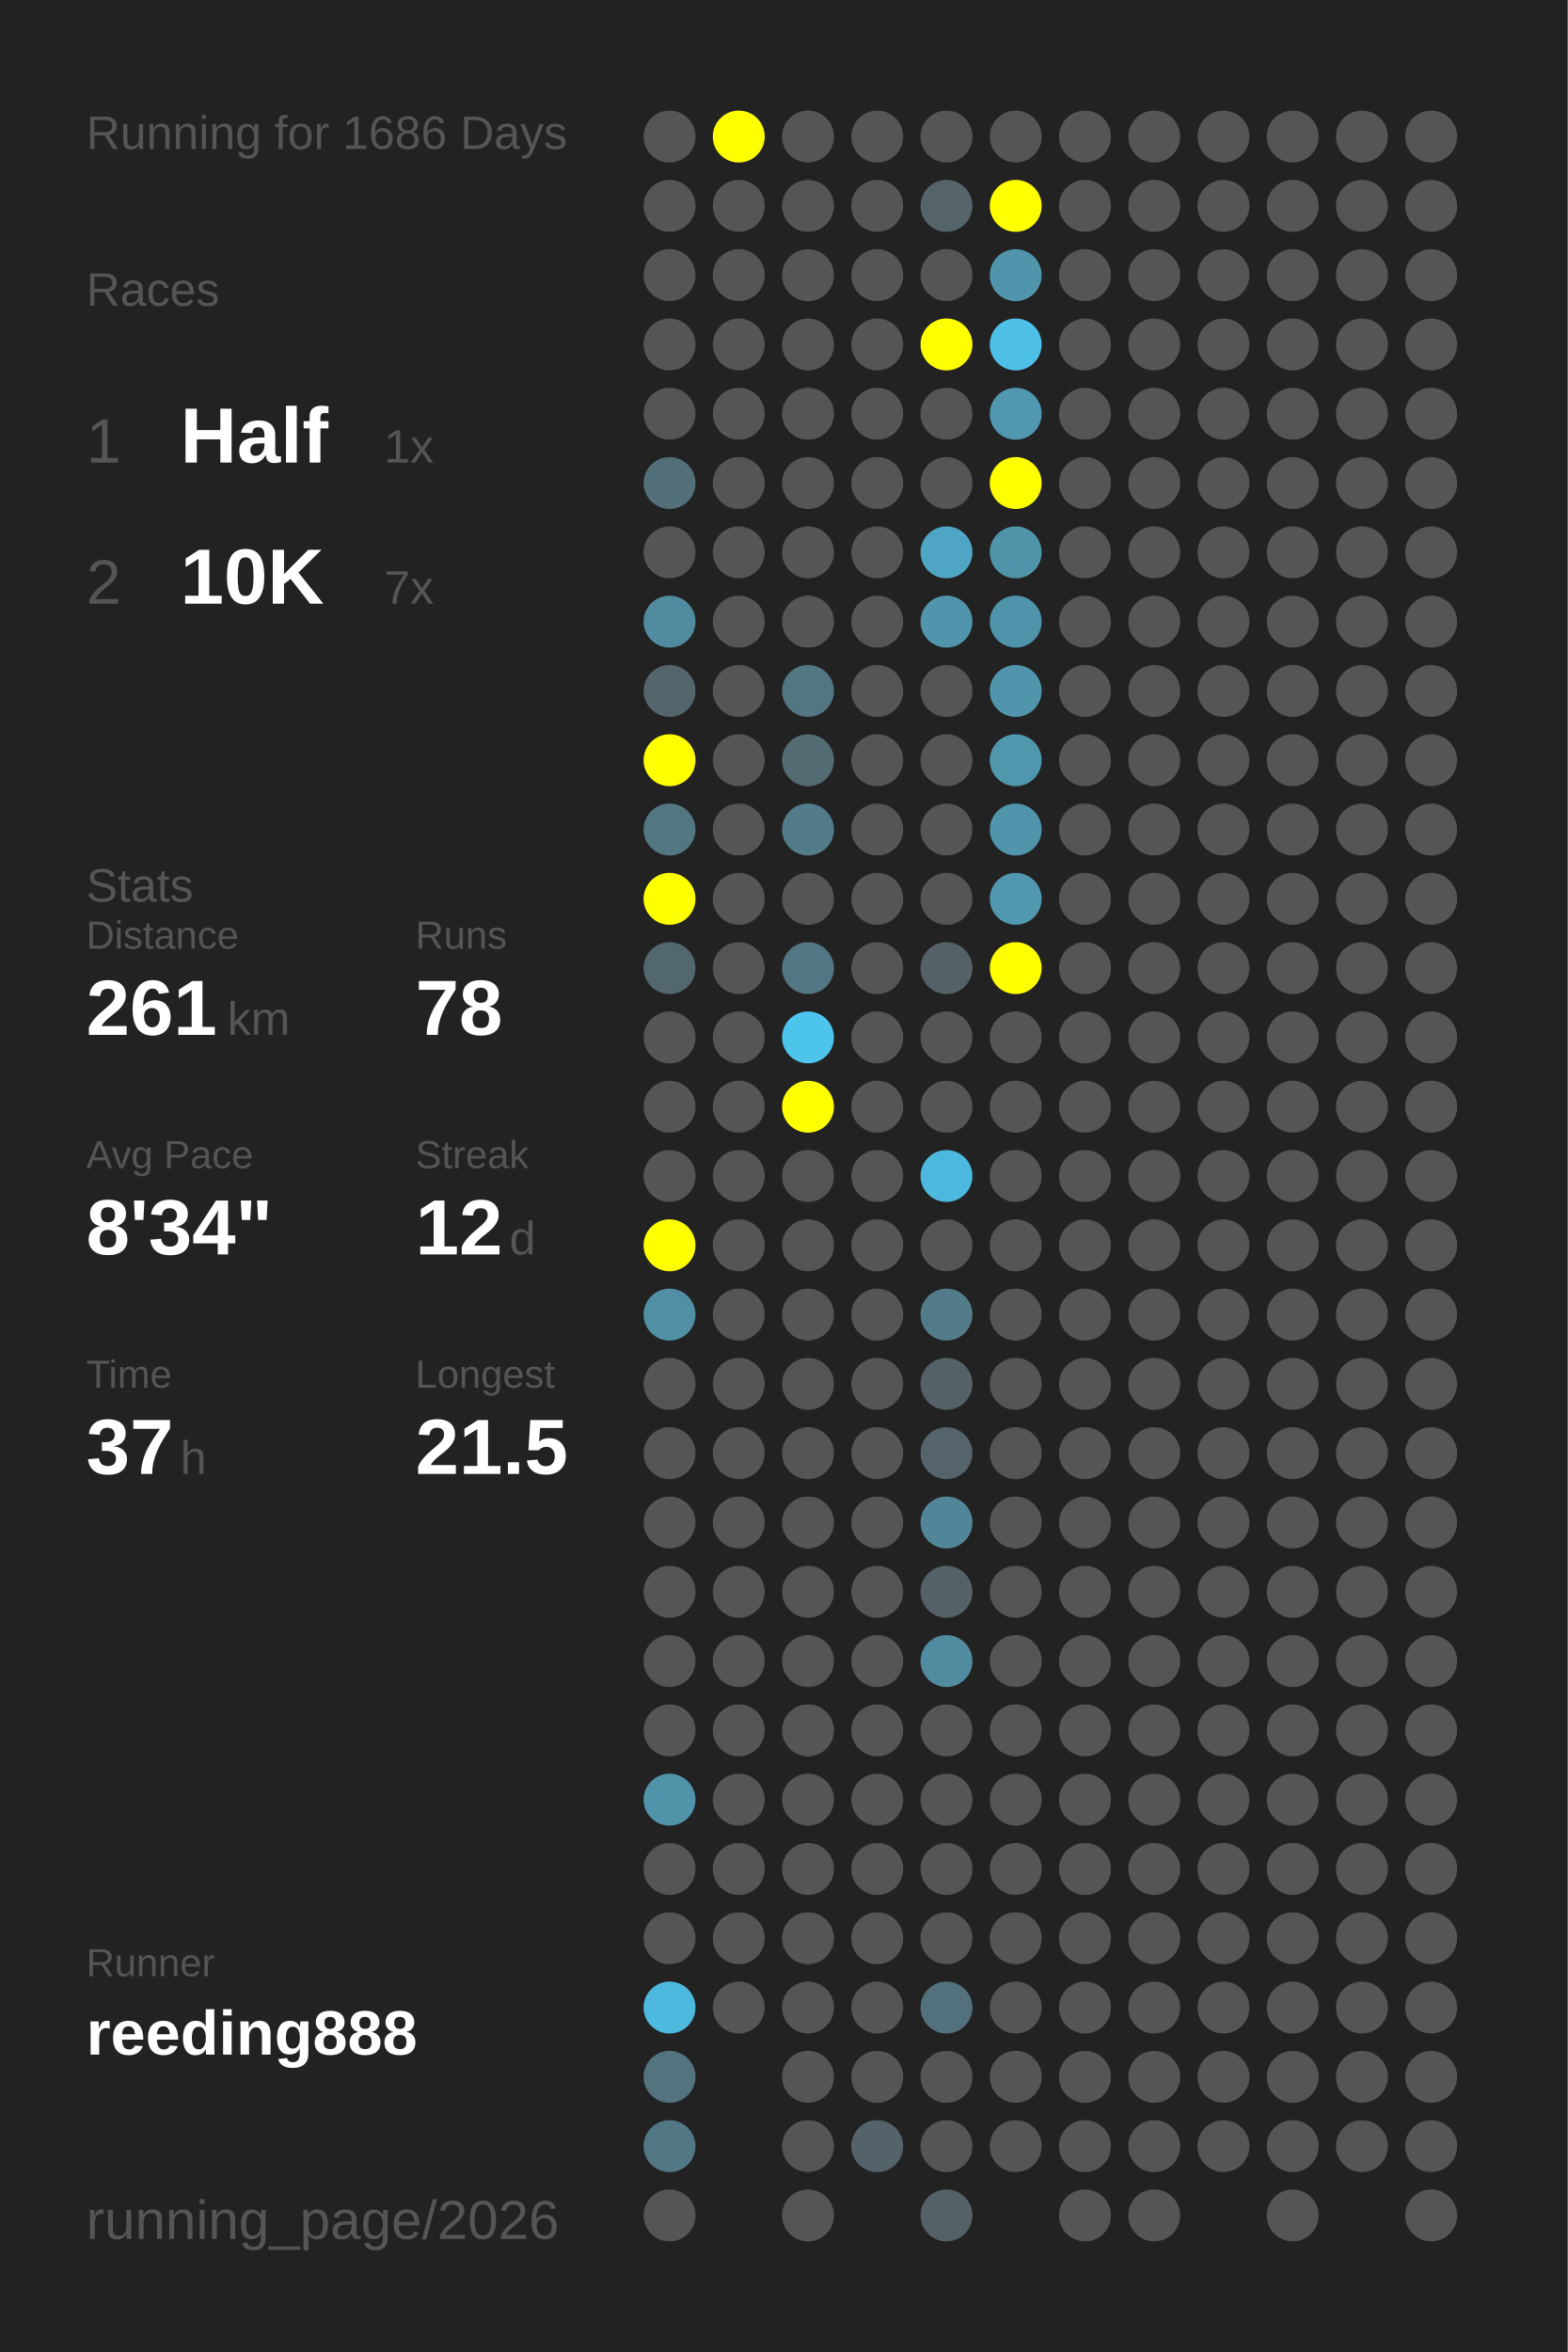
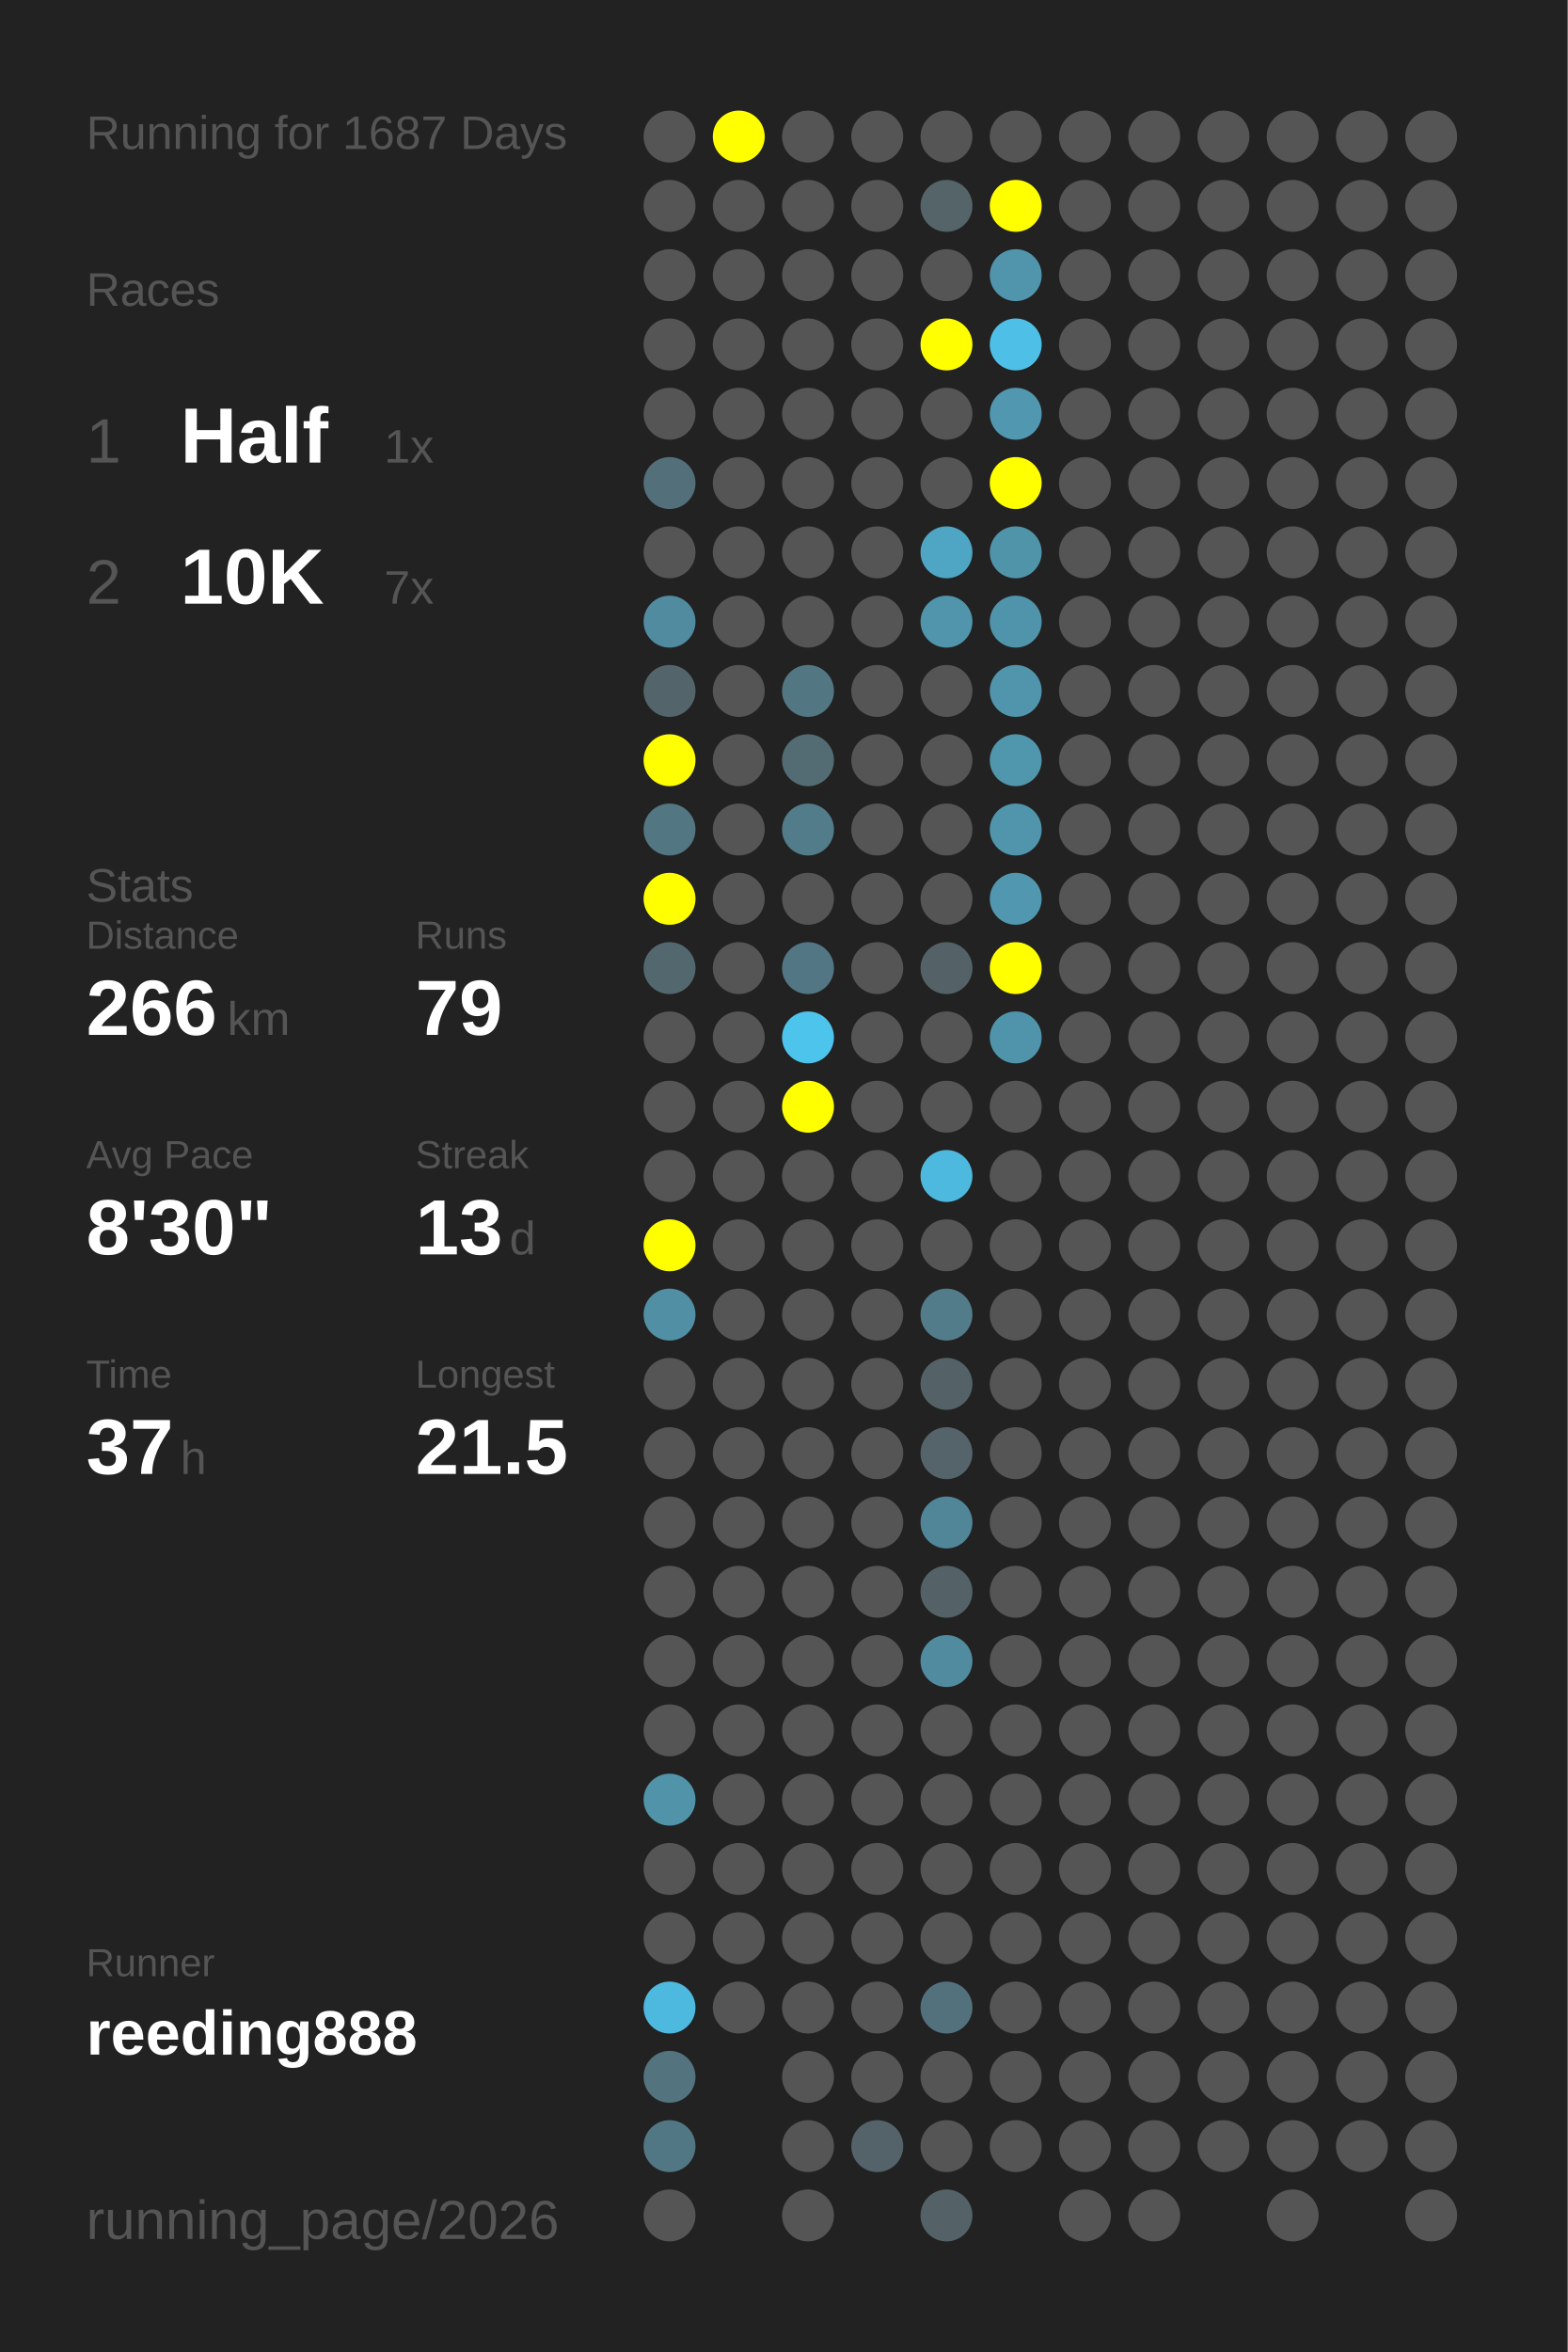
<svg xmlns="http://www.w3.org/2000/svg" baseProfile="full" height="300mm" version="1.1" viewBox="0,0,200,300" width="200mm">
  <defs />
  <rect fill="#222222" height="300" width="200" x="0" y="0" />
-   <text fill="#555555" style="font-size:6px; font-family:Arial;" x="11" y="19">Running for 1686 Days</text>
+   <text fill="#555555" style="font-size:6px; font-family:Arial;" x="11" y="19">Running for 1687 Days</text>
  <text fill="#555555" style="font-size:6px; font-family:Arial;" x="11" y="39">Races</text>
  <text fill="#555555" style="font-size:8px; font-family:Arial;" x="11" y="59">1</text>
  <text fill="#FFFFFF" style="font-size:10px; font-family:Arial; font-weight:bold;" x="23" y="59">Half</text>
  <text fill="#555555" style="font-size:6px; font-family:Arial;" x="49" y="59">1x</text>
  <text fill="#555555" style="font-size:8px; font-family:Arial;" x="11" y="77">2</text>
  <text fill="#FFFFFF" style="font-size:10px; font-family:Arial; font-weight:bold;" x="23" y="77">10K</text>
  <text fill="#555555" style="font-size:6px; font-family:Arial;" x="49" y="77">7x</text>
  <text fill="#555555" style="font-size:6px; font-family:Arial;" x="11" y="115">Stats</text>
  <text fill="#555555" style="font-size:5px; font-family:Arial;" x="11" y="121">Distance</text>
-   <text fill="#FFFFFF" style="font-size:10px; font-family:Arial; font-weight:bold;" x="11" y="132">261</text>
+   <text fill="#FFFFFF" style="font-size:10px; font-family:Arial; font-weight:bold;" x="11" y="132">266</text>
  <text fill="#555555" style="font-size:6px; font-family:Arial;" x="29" y="132">km</text>
  <text fill="#555555" style="font-size:5px; font-family:Arial;" x="53" y="121">Runs</text>
-   <text fill="#FFFFFF" style="font-size:10px; font-family:Arial; font-weight:bold;" x="53" y="132">78</text>
+   <text fill="#FFFFFF" style="font-size:10px; font-family:Arial; font-weight:bold;" x="53" y="132">79</text>
  <text fill="#555555" style="font-size:5px; font-family:Arial;" x="11" y="149">Avg Pace</text>
-   <text fill="#FFFFFF" style="font-size:10px; font-family:Arial; font-weight:bold;" x="11" y="160">8'34"</text>
+   <text fill="#FFFFFF" style="font-size:10px; font-family:Arial; font-weight:bold;" x="11" y="160">8'30"</text>
  <text fill="#555555" style="font-size:5px; font-family:Arial;" x="53" y="149">Streak</text>
-   <text fill="#FFFFFF" style="font-size:10px; font-family:Arial; font-weight:bold;" x="53" y="160">12</text>
+   <text fill="#FFFFFF" style="font-size:10px; font-family:Arial; font-weight:bold;" x="53" y="160">13</text>
  <text fill="#555555" style="font-size:6px; font-family:Arial;" x="65" y="160">d</text>
  <text fill="#555555" style="font-size:5px; font-family:Arial;" x="11" y="177">Time</text>
  <text fill="#FFFFFF" style="font-size:10px; font-family:Arial; font-weight:bold;" x="11" y="188">37</text>
  <text fill="#555555" style="font-size:6px; font-family:Arial;" x="23" y="188">h</text>
  <text fill="#555555" style="font-size:5px; font-family:Arial;" x="53" y="177">Longest</text>
  <text fill="#FFFFFF" style="font-size:10px; font-family:Arial; font-weight:bold;" x="53" y="188">21.5</text>
  <text fill="#555555" style="font-size:5px; font-family:Arial;" x="11" y="252.065">Runner</text>
  <text fill="#FFFFFF" style="font-size:8px; font-family:Arial; font-weight:bold;" x="11" y="262.065">reeding888</text>
  <text fill="#555555" style="font-size:7px; font-family:Arial;" x="11" y="285.581">running_page/2026</text>
  <circle cx="85.417" cy="17.419" fill="#555555" r="3.312" />
  <circle cx="85.417" cy="26.258" fill="#555555" r="3.312" />
  <circle cx="85.417" cy="35.097" fill="#555555" r="3.312" />
  <circle cx="85.417" cy="43.935" fill="#555555" r="3.312" />
  <circle cx="85.417" cy="52.774" fill="#555555" r="3.312" />
  <circle cx="85.417" cy="61.613" fill="#536f79" r="3.312" />
  <circle cx="85.417" cy="70.452" fill="#555555" r="3.312" />
  <circle cx="85.417" cy="79.29" fill="#518b9f" r="3.312" />
  <circle cx="85.417" cy="88.129" fill="#53656b" r="3.312" />
  <circle cx="85.417" cy="96.968" fill="#FFFF00" r="3.312" />
  <circle cx="85.417" cy="105.806" fill="#527682" r="3.312" />
  <circle cx="85.417" cy="114.645" fill="#FFFF00" r="3.312" />
  <circle cx="85.417" cy="123.484" fill="#53686e" r="3.312" />
  <circle cx="85.417" cy="132.323" fill="#555555" r="3.312" />
  <circle cx="85.417" cy="141.161" fill="#555555" r="3.312" />
  <circle cx="85.417" cy="150" fill="#555555" r="3.312" />
  <circle cx="85.417" cy="158.839" fill="#FFFF00" r="3.312" />
  <circle cx="85.417" cy="167.677" fill="#518fa4" r="3.312" />
  <circle cx="85.417" cy="176.516" fill="#555555" r="3.312" />
  <circle cx="85.417" cy="185.355" fill="#555555" r="3.312" />
  <circle cx="85.417" cy="194.194" fill="#555555" r="3.312" />
  <circle cx="85.417" cy="203.032" fill="#555555" r="3.312" />
  <circle cx="85.417" cy="211.871" fill="#555555" r="3.312" />
  <circle cx="85.417" cy="220.71" fill="#555555" r="3.312" />
  <circle cx="85.417" cy="229.548" fill="#5193a9" r="3.312" />
  <circle cx="85.417" cy="238.387" fill="#555555" r="3.312" />
  <circle cx="85.417" cy="247.226" fill="#555555" r="3.312" />
  <circle cx="85.417" cy="256.065" fill="#4eb9de" r="3.312" />
  <circle cx="85.417" cy="264.903" fill="#53737e" r="3.312" />
  <circle cx="85.417" cy="273.742" fill="#527784" r="3.312" />
  <circle cx="85.417" cy="282.581" fill="#555555" r="3.312" />
  <circle cx="94.25" cy="17.419" fill="#FFFF00" r="3.312" />
  <circle cx="94.25" cy="26.258" fill="#555555" r="3.312" />
  <circle cx="94.25" cy="35.097" fill="#555555" r="3.312" />
  <circle cx="94.25" cy="43.935" fill="#555555" r="3.312" />
  <circle cx="94.25" cy="52.774" fill="#555555" r="3.312" />
  <circle cx="94.25" cy="61.613" fill="#555555" r="3.312" />
  <circle cx="94.25" cy="70.452" fill="#555555" r="3.312" />
  <circle cx="94.25" cy="79.29" fill="#555555" r="3.312" />
  <circle cx="94.25" cy="88.129" fill="#555555" r="3.312" />
  <circle cx="94.25" cy="96.968" fill="#555555" r="3.312" />
  <circle cx="94.25" cy="105.806" fill="#555555" r="3.312" />
  <circle cx="94.25" cy="114.645" fill="#555555" r="3.312" />
  <circle cx="94.25" cy="123.484" fill="#555555" r="3.312" />
  <circle cx="94.25" cy="132.323" fill="#555555" r="3.312" />
  <circle cx="94.25" cy="141.161" fill="#555555" r="3.312" />
  <circle cx="94.25" cy="150" fill="#555555" r="3.312" />
  <circle cx="94.25" cy="158.839" fill="#555555" r="3.312" />
  <circle cx="94.25" cy="167.677" fill="#555555" r="3.312" />
  <circle cx="94.25" cy="176.516" fill="#555555" r="3.312" />
  <circle cx="94.25" cy="185.355" fill="#555555" r="3.312" />
  <circle cx="94.25" cy="194.194" fill="#555555" r="3.312" />
  <circle cx="94.25" cy="203.032" fill="#555555" r="3.312" />
  <circle cx="94.25" cy="211.871" fill="#555555" r="3.312" />
  <circle cx="94.25" cy="220.71" fill="#555555" r="3.312" />
  <circle cx="94.25" cy="229.548" fill="#555555" r="3.312" />
  <circle cx="94.25" cy="238.387" fill="#555555" r="3.312" />
  <circle cx="94.25" cy="247.226" fill="#555555" r="3.312" />
  <circle cx="94.25" cy="256.065" fill="#555555" r="3.312" />
  <circle cx="103.083" cy="17.419" fill="#555555" r="3.312" />
  <circle cx="103.083" cy="26.258" fill="#555555" r="3.312" />
  <circle cx="103.083" cy="35.097" fill="#555555" r="3.312" />
  <circle cx="103.083" cy="43.935" fill="#555555" r="3.312" />
  <circle cx="103.083" cy="52.774" fill="#555555" r="3.312" />
  <circle cx="103.083" cy="61.613" fill="#555555" r="3.312" />
  <circle cx="103.083" cy="70.452" fill="#555555" r="3.312" />
  <circle cx="103.083" cy="79.29" fill="#555555" r="3.312" />
  <circle cx="103.083" cy="88.129" fill="#527682" r="3.312" />
  <circle cx="103.083" cy="96.968" fill="#536c74" r="3.312" />
  <circle cx="103.083" cy="105.806" fill="#527c8a" r="3.312" />
  <circle cx="103.083" cy="114.645" fill="#555555" r="3.312" />
  <circle cx="103.083" cy="123.484" fill="#527683" r="3.312" />
  <circle cx="103.083" cy="132.323" fill="#4dc4ec" r="3.312" />
  <circle cx="103.083" cy="141.161" fill="#FFFF00" r="3.312" />
  <circle cx="103.083" cy="150" fill="#555555" r="3.312" />
  <circle cx="103.083" cy="158.839" fill="#555555" r="3.312" />
  <circle cx="103.083" cy="167.677" fill="#555555" r="3.312" />
  <circle cx="103.083" cy="176.516" fill="#555555" r="3.312" />
  <circle cx="103.083" cy="185.355" fill="#555555" r="3.312" />
  <circle cx="103.083" cy="194.194" fill="#555555" r="3.312" />
  <circle cx="103.083" cy="203.032" fill="#555555" r="3.312" />
  <circle cx="103.083" cy="211.871" fill="#555555" r="3.312" />
  <circle cx="103.083" cy="220.71" fill="#555555" r="3.312" />
  <circle cx="103.083" cy="229.548" fill="#555555" r="3.312" />
  <circle cx="103.083" cy="238.387" fill="#555555" r="3.312" />
  <circle cx="103.083" cy="247.226" fill="#555555" r="3.312" />
  <circle cx="103.083" cy="256.065" fill="#555555" r="3.312" />
  <circle cx="103.083" cy="264.903" fill="#555555" r="3.312" />
  <circle cx="103.083" cy="273.742" fill="#555555" r="3.312" />
  <circle cx="103.083" cy="282.581" fill="#555555" r="3.312" />
  <circle cx="111.917" cy="17.419" fill="#555555" r="3.312" />
  <circle cx="111.917" cy="26.258" fill="#555555" r="3.312" />
  <circle cx="111.917" cy="35.097" fill="#555555" r="3.312" />
  <circle cx="111.917" cy="43.935" fill="#555555" r="3.312" />
  <circle cx="111.917" cy="52.774" fill="#555555" r="3.312" />
  <circle cx="111.917" cy="61.613" fill="#555555" r="3.312" />
  <circle cx="111.917" cy="70.452" fill="#555555" r="3.312" />
  <circle cx="111.917" cy="79.29" fill="#555555" r="3.312" />
  <circle cx="111.917" cy="88.129" fill="#555555" r="3.312" />
  <circle cx="111.917" cy="96.968" fill="#555555" r="3.312" />
  <circle cx="111.917" cy="105.806" fill="#555555" r="3.312" />
  <circle cx="111.917" cy="114.645" fill="#555555" r="3.312" />
  <circle cx="111.917" cy="123.484" fill="#555555" r="3.312" />
  <circle cx="111.917" cy="132.323" fill="#555555" r="3.312" />
  <circle cx="111.917" cy="141.161" fill="#555555" r="3.312" />
  <circle cx="111.917" cy="150" fill="#555555" r="3.312" />
  <circle cx="111.917" cy="158.839" fill="#555555" r="3.312" />
  <circle cx="111.917" cy="167.677" fill="#555555" r="3.312" />
  <circle cx="111.917" cy="176.516" fill="#555555" r="3.312" />
  <circle cx="111.917" cy="185.355" fill="#555555" r="3.312" />
  <circle cx="111.917" cy="194.194" fill="#555555" r="3.312" />
  <circle cx="111.917" cy="203.032" fill="#555555" r="3.312" />
  <circle cx="111.917" cy="211.871" fill="#555555" r="3.312" />
  <circle cx="111.917" cy="220.71" fill="#555555" r="3.312" />
  <circle cx="111.917" cy="229.548" fill="#555555" r="3.312" />
  <circle cx="111.917" cy="238.387" fill="#555555" r="3.312" />
  <circle cx="111.917" cy="247.226" fill="#555555" r="3.312" />
  <circle cx="111.917" cy="256.065" fill="#555555" r="3.312" />
  <circle cx="111.917" cy="264.903" fill="#555555" r="3.312" />
  <circle cx="111.917" cy="273.742" fill="#546369" r="3.312" />
  <circle cx="120.75" cy="17.419" fill="#555555" r="3.312" />
  <circle cx="120.75" cy="26.258" fill="#546469" r="3.312" />
  <circle cx="120.75" cy="35.097" fill="#555555" r="3.312" />
  <circle cx="120.75" cy="43.935" fill="#FFFF00" r="3.312" />
  <circle cx="120.75" cy="52.774" fill="#555555" r="3.312" />
  <circle cx="120.75" cy="61.613" fill="#555555" r="3.312" />
  <circle cx="120.75" cy="70.452" fill="#4fa6c4" r="3.312" />
  <circle cx="120.75" cy="79.29" fill="#5095ac" r="3.312" />
  <circle cx="120.75" cy="88.129" fill="#555555" r="3.312" />
  <circle cx="120.75" cy="96.968" fill="#555555" r="3.312" />
  <circle cx="120.75" cy="105.806" fill="#555555" r="3.312" />
  <circle cx="120.75" cy="114.645" fill="#555555" r="3.312" />
  <circle cx="120.75" cy="123.484" fill="#546267" r="3.312" />
  <circle cx="120.75" cy="132.323" fill="#555555" r="3.312" />
  <circle cx="120.75" cy="141.161" fill="#555555" r="3.312" />
  <circle cx="120.75" cy="150" fill="#4eb9de" r="3.312" />
  <circle cx="120.75" cy="158.839" fill="#555555" r="3.312" />
  <circle cx="120.75" cy="167.677" fill="#527c8a" r="3.312" />
  <circle cx="120.75" cy="176.516" fill="#546166" r="3.312" />
  <circle cx="120.75" cy="185.355" fill="#54646a" r="3.312" />
  <circle cx="120.75" cy="194.194" fill="#518698" r="3.312" />
  <circle cx="120.75" cy="203.032" fill="#546267" r="3.312" />
  <circle cx="120.75" cy="211.871" fill="#518b9f" r="3.312" />
  <circle cx="120.75" cy="220.71" fill="#555555" r="3.312" />
  <circle cx="120.75" cy="229.548" fill="#555555" r="3.312" />
  <circle cx="120.75" cy="238.387" fill="#555555" r="3.312" />
  <circle cx="120.75" cy="247.226" fill="#555555" r="3.312" />
  <circle cx="120.75" cy="256.065" fill="#53717c" r="3.312" />
  <circle cx="120.75" cy="264.903" fill="#555555" r="3.312" />
  <circle cx="120.75" cy="273.742" fill="#555555" r="3.312" />
  <circle cx="120.75" cy="282.581" fill="#546166" r="3.312" />
  <circle cx="129.583" cy="17.419" fill="#555555" r="3.312" />
  <circle cx="129.583" cy="26.258" fill="#FFFF00" r="3.312" />
  <circle cx="129.583" cy="35.097" fill="#5095ac" r="3.312" />
  <circle cx="129.583" cy="43.935" fill="#4ec0e7" r="3.312" />
  <circle cx="129.583" cy="52.774" fill="#5097af" r="3.312" />
  <circle cx="129.583" cy="61.613" fill="#FFFF00" r="3.312" />
  <circle cx="129.583" cy="70.452" fill="#5094aa" r="3.312" />
  <circle cx="129.583" cy="79.29" fill="#5094ab" r="3.312" />
  <circle cx="129.583" cy="88.129" fill="#5095ac" r="3.312" />
  <circle cx="129.583" cy="96.968" fill="#5096ad" r="3.312" />
  <circle cx="129.583" cy="105.806" fill="#5095ac" r="3.312" />
  <circle cx="129.583" cy="114.645" fill="#5097af" r="3.312" />
  <circle cx="129.583" cy="123.484" fill="#FFFF00" r="3.312" />
-   <circle cx="129.583" cy="132.323" fill="#555555" r="3.312" />
+   <circle cx="129.583" cy="132.323" fill="#5094ab" r="3.312" />
  <circle cx="129.583" cy="141.161" fill="#555555" r="3.312" />
  <circle cx="129.583" cy="150" fill="#555555" r="3.312" />
  <circle cx="129.583" cy="158.839" fill="#555555" r="3.312" />
  <circle cx="129.583" cy="167.677" fill="#555555" r="3.312" />
  <circle cx="129.583" cy="176.516" fill="#555555" r="3.312" />
  <circle cx="129.583" cy="185.355" fill="#555555" r="3.312" />
  <circle cx="129.583" cy="194.194" fill="#555555" r="3.312" />
  <circle cx="129.583" cy="203.032" fill="#555555" r="3.312" />
  <circle cx="129.583" cy="211.871" fill="#555555" r="3.312" />
  <circle cx="129.583" cy="220.71" fill="#555555" r="3.312" />
  <circle cx="129.583" cy="229.548" fill="#555555" r="3.312" />
  <circle cx="129.583" cy="238.387" fill="#555555" r="3.312" />
  <circle cx="129.583" cy="247.226" fill="#555555" r="3.312" />
  <circle cx="129.583" cy="256.065" fill="#555555" r="3.312" />
  <circle cx="129.583" cy="264.903" fill="#555555" r="3.312" />
  <circle cx="129.583" cy="273.742" fill="#555555" r="3.312" />
  <circle cx="138.417" cy="17.419" fill="#555555" r="3.312" />
  <circle cx="138.417" cy="26.258" fill="#555555" r="3.312" />
  <circle cx="138.417" cy="35.097" fill="#555555" r="3.312" />
  <circle cx="138.417" cy="43.935" fill="#555555" r="3.312" />
  <circle cx="138.417" cy="52.774" fill="#555555" r="3.312" />
  <circle cx="138.417" cy="61.613" fill="#555555" r="3.312" />
  <circle cx="138.417" cy="70.452" fill="#555555" r="3.312" />
  <circle cx="138.417" cy="79.29" fill="#555555" r="3.312" />
  <circle cx="138.417" cy="88.129" fill="#555555" r="3.312" />
  <circle cx="138.417" cy="96.968" fill="#555555" r="3.312" />
  <circle cx="138.417" cy="105.806" fill="#555555" r="3.312" />
  <circle cx="138.417" cy="114.645" fill="#555555" r="3.312" />
  <circle cx="138.417" cy="123.484" fill="#555555" r="3.312" />
  <circle cx="138.417" cy="132.323" fill="#555555" r="3.312" />
  <circle cx="138.417" cy="141.161" fill="#555555" r="3.312" />
  <circle cx="138.417" cy="150" fill="#555555" r="3.312" />
  <circle cx="138.417" cy="158.839" fill="#555555" r="3.312" />
  <circle cx="138.417" cy="167.677" fill="#555555" r="3.312" />
  <circle cx="138.417" cy="176.516" fill="#555555" r="3.312" />
  <circle cx="138.417" cy="185.355" fill="#555555" r="3.312" />
  <circle cx="138.417" cy="194.194" fill="#555555" r="3.312" />
  <circle cx="138.417" cy="203.032" fill="#555555" r="3.312" />
  <circle cx="138.417" cy="211.871" fill="#555555" r="3.312" />
  <circle cx="138.417" cy="220.71" fill="#555555" r="3.312" />
  <circle cx="138.417" cy="229.548" fill="#555555" r="3.312" />
  <circle cx="138.417" cy="238.387" fill="#555555" r="3.312" />
  <circle cx="138.417" cy="247.226" fill="#555555" r="3.312" />
  <circle cx="138.417" cy="256.065" fill="#555555" r="3.312" />
  <circle cx="138.417" cy="264.903" fill="#555555" r="3.312" />
  <circle cx="138.417" cy="273.742" fill="#555555" r="3.312" />
  <circle cx="138.417" cy="282.581" fill="#555555" r="3.312" />
  <circle cx="147.25" cy="17.419" fill="#555555" r="3.312" />
  <circle cx="147.25" cy="26.258" fill="#555555" r="3.312" />
  <circle cx="147.25" cy="35.097" fill="#555555" r="3.312" />
  <circle cx="147.25" cy="43.935" fill="#555555" r="3.312" />
  <circle cx="147.25" cy="52.774" fill="#555555" r="3.312" />
  <circle cx="147.25" cy="61.613" fill="#555555" r="3.312" />
  <circle cx="147.25" cy="70.452" fill="#555555" r="3.312" />
  <circle cx="147.25" cy="79.29" fill="#555555" r="3.312" />
  <circle cx="147.25" cy="88.129" fill="#555555" r="3.312" />
  <circle cx="147.25" cy="96.968" fill="#555555" r="3.312" />
  <circle cx="147.25" cy="105.806" fill="#555555" r="3.312" />
  <circle cx="147.25" cy="114.645" fill="#555555" r="3.312" />
  <circle cx="147.25" cy="123.484" fill="#555555" r="3.312" />
  <circle cx="147.25" cy="132.323" fill="#555555" r="3.312" />
  <circle cx="147.25" cy="141.161" fill="#555555" r="3.312" />
  <circle cx="147.25" cy="150" fill="#555555" r="3.312" />
  <circle cx="147.25" cy="158.839" fill="#555555" r="3.312" />
  <circle cx="147.25" cy="167.677" fill="#555555" r="3.312" />
  <circle cx="147.25" cy="176.516" fill="#555555" r="3.312" />
  <circle cx="147.25" cy="185.355" fill="#555555" r="3.312" />
  <circle cx="147.25" cy="194.194" fill="#555555" r="3.312" />
  <circle cx="147.25" cy="203.032" fill="#555555" r="3.312" />
  <circle cx="147.25" cy="211.871" fill="#555555" r="3.312" />
  <circle cx="147.25" cy="220.71" fill="#555555" r="3.312" />
  <circle cx="147.25" cy="229.548" fill="#555555" r="3.312" />
  <circle cx="147.25" cy="238.387" fill="#555555" r="3.312" />
  <circle cx="147.25" cy="247.226" fill="#555555" r="3.312" />
  <circle cx="147.25" cy="256.065" fill="#555555" r="3.312" />
  <circle cx="147.25" cy="264.903" fill="#555555" r="3.312" />
  <circle cx="147.25" cy="273.742" fill="#555555" r="3.312" />
  <circle cx="147.25" cy="282.581" fill="#555555" r="3.312" />
  <circle cx="156.083" cy="17.419" fill="#555555" r="3.312" />
  <circle cx="156.083" cy="26.258" fill="#555555" r="3.312" />
  <circle cx="156.083" cy="35.097" fill="#555555" r="3.312" />
  <circle cx="156.083" cy="43.935" fill="#555555" r="3.312" />
  <circle cx="156.083" cy="52.774" fill="#555555" r="3.312" />
  <circle cx="156.083" cy="61.613" fill="#555555" r="3.312" />
  <circle cx="156.083" cy="70.452" fill="#555555" r="3.312" />
  <circle cx="156.083" cy="79.29" fill="#555555" r="3.312" />
  <circle cx="156.083" cy="88.129" fill="#555555" r="3.312" />
  <circle cx="156.083" cy="96.968" fill="#555555" r="3.312" />
  <circle cx="156.083" cy="105.806" fill="#555555" r="3.312" />
  <circle cx="156.083" cy="114.645" fill="#555555" r="3.312" />
  <circle cx="156.083" cy="123.484" fill="#555555" r="3.312" />
  <circle cx="156.083" cy="132.323" fill="#555555" r="3.312" />
  <circle cx="156.083" cy="141.161" fill="#555555" r="3.312" />
  <circle cx="156.083" cy="150" fill="#555555" r="3.312" />
  <circle cx="156.083" cy="158.839" fill="#555555" r="3.312" />
  <circle cx="156.083" cy="167.677" fill="#555555" r="3.312" />
  <circle cx="156.083" cy="176.516" fill="#555555" r="3.312" />
  <circle cx="156.083" cy="185.355" fill="#555555" r="3.312" />
  <circle cx="156.083" cy="194.194" fill="#555555" r="3.312" />
  <circle cx="156.083" cy="203.032" fill="#555555" r="3.312" />
  <circle cx="156.083" cy="211.871" fill="#555555" r="3.312" />
  <circle cx="156.083" cy="220.71" fill="#555555" r="3.312" />
  <circle cx="156.083" cy="229.548" fill="#555555" r="3.312" />
  <circle cx="156.083" cy="238.387" fill="#555555" r="3.312" />
  <circle cx="156.083" cy="247.226" fill="#555555" r="3.312" />
  <circle cx="156.083" cy="256.065" fill="#555555" r="3.312" />
  <circle cx="156.083" cy="264.903" fill="#555555" r="3.312" />
  <circle cx="156.083" cy="273.742" fill="#555555" r="3.312" />
  <circle cx="164.917" cy="17.419" fill="#555555" r="3.312" />
  <circle cx="164.917" cy="26.258" fill="#555555" r="3.312" />
  <circle cx="164.917" cy="35.097" fill="#555555" r="3.312" />
  <circle cx="164.917" cy="43.935" fill="#555555" r="3.312" />
  <circle cx="164.917" cy="52.774" fill="#555555" r="3.312" />
  <circle cx="164.917" cy="61.613" fill="#555555" r="3.312" />
  <circle cx="164.917" cy="70.452" fill="#555555" r="3.312" />
  <circle cx="164.917" cy="79.29" fill="#555555" r="3.312" />
  <circle cx="164.917" cy="88.129" fill="#555555" r="3.312" />
  <circle cx="164.917" cy="96.968" fill="#555555" r="3.312" />
  <circle cx="164.917" cy="105.806" fill="#555555" r="3.312" />
  <circle cx="164.917" cy="114.645" fill="#555555" r="3.312" />
  <circle cx="164.917" cy="123.484" fill="#555555" r="3.312" />
  <circle cx="164.917" cy="132.323" fill="#555555" r="3.312" />
  <circle cx="164.917" cy="141.161" fill="#555555" r="3.312" />
  <circle cx="164.917" cy="150" fill="#555555" r="3.312" />
  <circle cx="164.917" cy="158.839" fill="#555555" r="3.312" />
  <circle cx="164.917" cy="167.677" fill="#555555" r="3.312" />
  <circle cx="164.917" cy="176.516" fill="#555555" r="3.312" />
  <circle cx="164.917" cy="185.355" fill="#555555" r="3.312" />
  <circle cx="164.917" cy="194.194" fill="#555555" r="3.312" />
  <circle cx="164.917" cy="203.032" fill="#555555" r="3.312" />
  <circle cx="164.917" cy="211.871" fill="#555555" r="3.312" />
  <circle cx="164.917" cy="220.71" fill="#555555" r="3.312" />
  <circle cx="164.917" cy="229.548" fill="#555555" r="3.312" />
  <circle cx="164.917" cy="238.387" fill="#555555" r="3.312" />
  <circle cx="164.917" cy="247.226" fill="#555555" r="3.312" />
  <circle cx="164.917" cy="256.065" fill="#555555" r="3.312" />
  <circle cx="164.917" cy="264.903" fill="#555555" r="3.312" />
  <circle cx="164.917" cy="273.742" fill="#555555" r="3.312" />
  <circle cx="164.917" cy="282.581" fill="#555555" r="3.312" />
  <circle cx="173.75" cy="17.419" fill="#555555" r="3.312" />
  <circle cx="173.75" cy="26.258" fill="#555555" r="3.312" />
  <circle cx="173.75" cy="35.097" fill="#555555" r="3.312" />
  <circle cx="173.75" cy="43.935" fill="#555555" r="3.312" />
  <circle cx="173.75" cy="52.774" fill="#555555" r="3.312" />
  <circle cx="173.75" cy="61.613" fill="#555555" r="3.312" />
  <circle cx="173.75" cy="70.452" fill="#555555" r="3.312" />
  <circle cx="173.75" cy="79.29" fill="#555555" r="3.312" />
  <circle cx="173.75" cy="88.129" fill="#555555" r="3.312" />
  <circle cx="173.75" cy="96.968" fill="#555555" r="3.312" />
  <circle cx="173.75" cy="105.806" fill="#555555" r="3.312" />
  <circle cx="173.75" cy="114.645" fill="#555555" r="3.312" />
  <circle cx="173.75" cy="123.484" fill="#555555" r="3.312" />
  <circle cx="173.75" cy="132.323" fill="#555555" r="3.312" />
  <circle cx="173.75" cy="141.161" fill="#555555" r="3.312" />
  <circle cx="173.75" cy="150" fill="#555555" r="3.312" />
  <circle cx="173.75" cy="158.839" fill="#555555" r="3.312" />
  <circle cx="173.75" cy="167.677" fill="#555555" r="3.312" />
  <circle cx="173.75" cy="176.516" fill="#555555" r="3.312" />
  <circle cx="173.75" cy="185.355" fill="#555555" r="3.312" />
  <circle cx="173.75" cy="194.194" fill="#555555" r="3.312" />
  <circle cx="173.75" cy="203.032" fill="#555555" r="3.312" />
  <circle cx="173.75" cy="211.871" fill="#555555" r="3.312" />
  <circle cx="173.75" cy="220.71" fill="#555555" r="3.312" />
  <circle cx="173.75" cy="229.548" fill="#555555" r="3.312" />
  <circle cx="173.75" cy="238.387" fill="#555555" r="3.312" />
  <circle cx="173.75" cy="247.226" fill="#555555" r="3.312" />
  <circle cx="173.75" cy="256.065" fill="#555555" r="3.312" />
  <circle cx="173.75" cy="264.903" fill="#555555" r="3.312" />
  <circle cx="173.75" cy="273.742" fill="#555555" r="3.312" />
  <circle cx="182.583" cy="17.419" fill="#555555" r="3.312" />
  <circle cx="182.583" cy="26.258" fill="#555555" r="3.312" />
  <circle cx="182.583" cy="35.097" fill="#555555" r="3.312" />
  <circle cx="182.583" cy="43.935" fill="#555555" r="3.312" />
  <circle cx="182.583" cy="52.774" fill="#555555" r="3.312" />
  <circle cx="182.583" cy="61.613" fill="#555555" r="3.312" />
  <circle cx="182.583" cy="70.452" fill="#555555" r="3.312" />
  <circle cx="182.583" cy="79.29" fill="#555555" r="3.312" />
  <circle cx="182.583" cy="88.129" fill="#555555" r="3.312" />
  <circle cx="182.583" cy="96.968" fill="#555555" r="3.312" />
  <circle cx="182.583" cy="105.806" fill="#555555" r="3.312" />
  <circle cx="182.583" cy="114.645" fill="#555555" r="3.312" />
  <circle cx="182.583" cy="123.484" fill="#555555" r="3.312" />
  <circle cx="182.583" cy="132.323" fill="#555555" r="3.312" />
  <circle cx="182.583" cy="141.161" fill="#555555" r="3.312" />
  <circle cx="182.583" cy="150" fill="#555555" r="3.312" />
  <circle cx="182.583" cy="158.839" fill="#555555" r="3.312" />
  <circle cx="182.583" cy="167.677" fill="#555555" r="3.312" />
  <circle cx="182.583" cy="176.516" fill="#555555" r="3.312" />
  <circle cx="182.583" cy="185.355" fill="#555555" r="3.312" />
  <circle cx="182.583" cy="194.194" fill="#555555" r="3.312" />
  <circle cx="182.583" cy="203.032" fill="#555555" r="3.312" />
  <circle cx="182.583" cy="211.871" fill="#555555" r="3.312" />
  <circle cx="182.583" cy="220.71" fill="#555555" r="3.312" />
  <circle cx="182.583" cy="229.548" fill="#555555" r="3.312" />
  <circle cx="182.583" cy="238.387" fill="#555555" r="3.312" />
  <circle cx="182.583" cy="247.226" fill="#555555" r="3.312" />
  <circle cx="182.583" cy="256.065" fill="#555555" r="3.312" />
  <circle cx="182.583" cy="264.903" fill="#555555" r="3.312" />
  <circle cx="182.583" cy="273.742" fill="#555555" r="3.312" />
  <circle cx="182.583" cy="282.581" fill="#555555" r="3.312" />
</svg>
